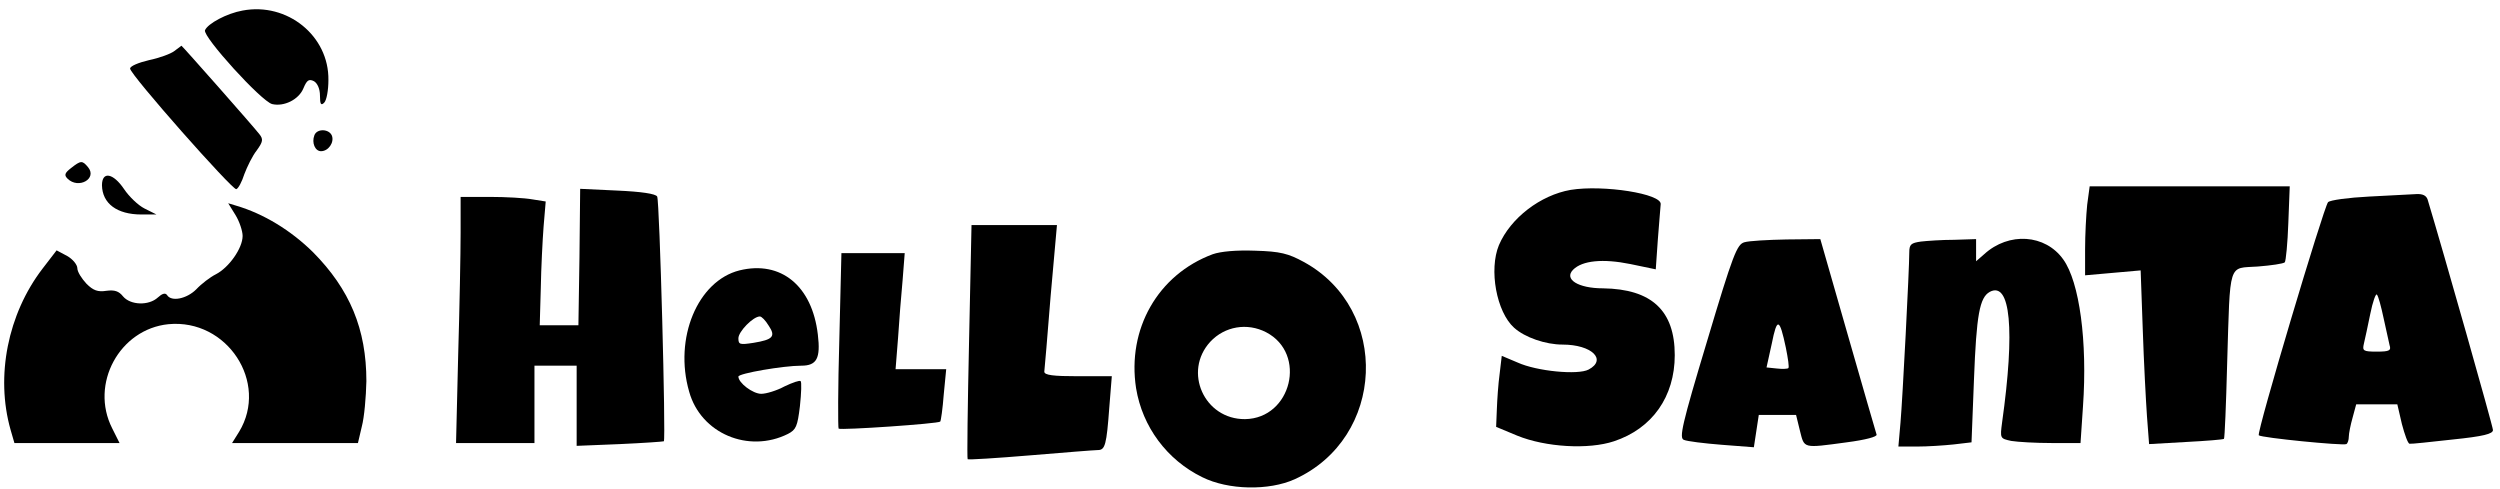
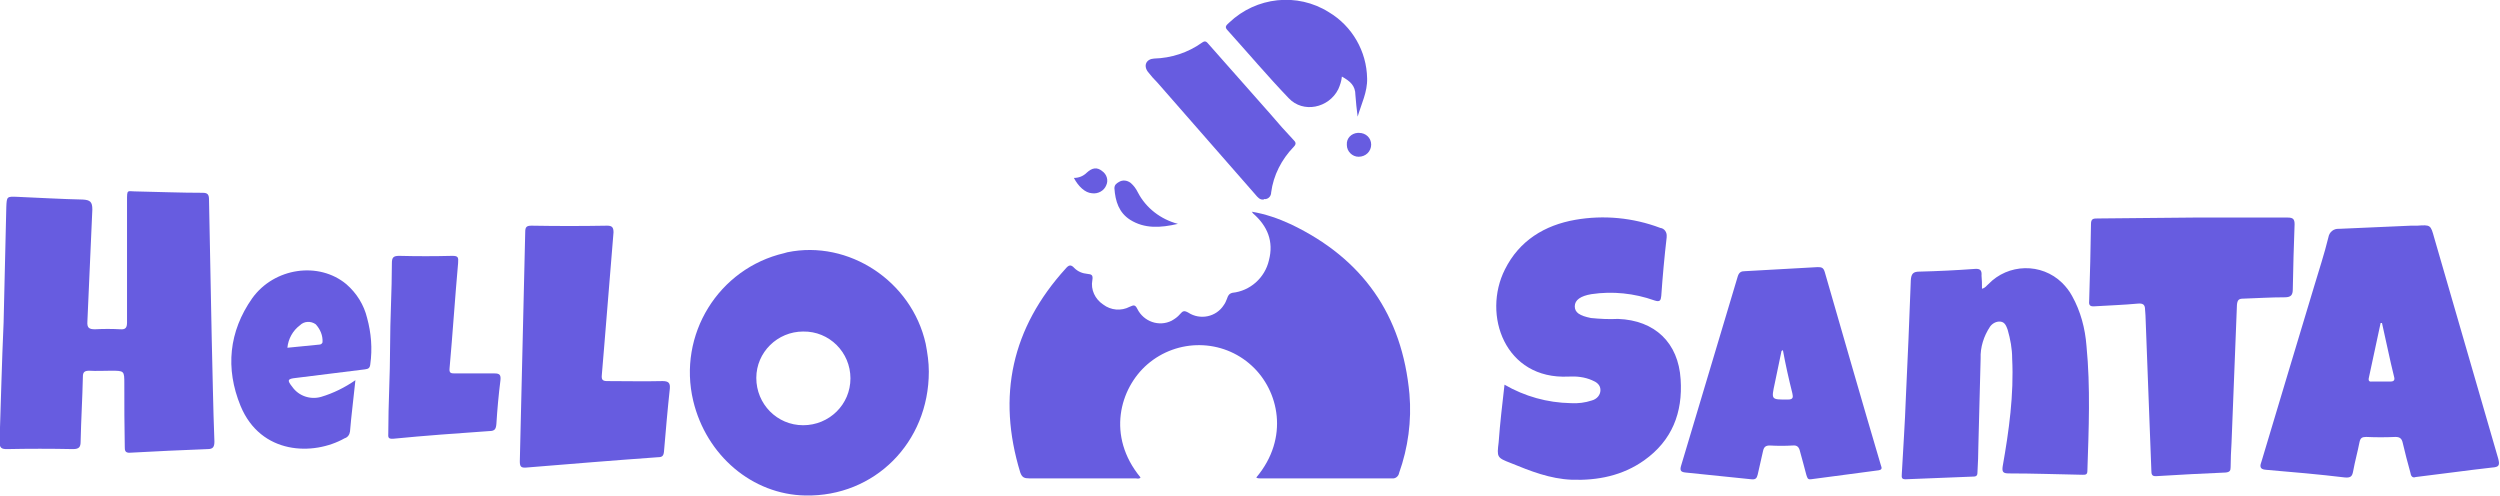
- <svg xmlns="http://www.w3.org/2000/svg" version="1.0" width="711pt" height="139pt" viewBox="0 0 711 139" preserveAspectRatio="xMidYMid meet">
-   <g transform="translate(0,139) scale(0.1,-0.1)" fill="#000000" stroke="none">
-     <path d="M690 1360 c-45 -8 -99 -37 -107 -56 -7 -18 160 -202 191 -210 34 -8 76 13 89 45 10 24 16 27 30 20 10 -6 17 -22 17 -41 0 -25 3 -29 12 -20 7 7 12 36 12 64 2 126 -117 222 -244 198z" />
-     <path d="M496 1245 c-10 -8 -43 -20 -72 -26 -30 -7 -54 -17 -54 -24 0 -17 291 -346 302 -343 6 2 16 21 23 43 8 21 23 52 35 67 18 25 19 32 8 46 -16 21 -220 252 -222 252 0 0 -9 -7 -20 -15z" />
-     <path d="M894 1005 c-8 -21 2 -45 19 -45 21 0 38 25 31 44 -8 20 -43 21 -50 1z" />
-     <path d="M202 912 c-18 -14 -20 -20 -10 -30 31 -31 86 0 58 33 -16 19 -20 19 -48 -3z" />
-     <path d="M290 863 c1 -52 43 -83 112 -83 l43 0 -34 17 c-18 9 -44 34 -58 55 -31 46 -63 52 -63 11z" />
-     <path d="M4467 850 c-86 -15 -171 -80 -204 -157 -29 -70 -7 -190 43 -235 31 -28 90 -48 138 -48 83 0 127 -43 74 -71 -30 -16 -147 -5 -202 20 l-45 19 -6 -51 c-4 -29 -7 -74 -8 -102 l-2 -49 60 -25 c81 -33 203 -40 275 -16 109 36 173 127 173 245 0 127 -66 188 -204 190 -71 0 -112 26 -85 53 26 26 84 32 163 16 l72 -15 6 86 c4 47 7 91 8 99 4 30 -163 56 -256 41z" />
-     <path d="M5936 808 c-3 -29 -6 -86 -6 -127 l0 -74 79 7 79 7 6 -168 c3 -92 9 -204 12 -247 l6 -79 105 6 c58 3 107 7 108 9 2 2 6 97 9 213 9 296 2 271 87 277 38 3 73 8 77 12 3 4 8 54 10 112 l4 104 -284 0 -285 0 -7 -52z" />
-     <path d="M1648 659 l-3 -194 -55 0 -55 0 3 105 c1 58 5 137 8 176 l6 71 -38 6 c-22 4 -76 7 -121 7 l-83 0 0 -102 c0 -57 -3 -214 -7 -350 l-6 -248 111 0 112 0 0 110 0 110 60 0 60 0 0 -114 0 -114 123 5 c67 3 123 7 125 8 6 5 -12 685 -19 696 -4 8 -46 14 -113 17 l-106 5 -2 -194z" />
-     <path d="M6738 831 c-59 -3 -111 -10 -117 -16 -12 -13 -204 -656 -197 -663 7 -7 239 -30 249 -25 4 2 7 12 7 21 0 9 5 34 11 55 l10 37 58 0 59 0 13 -56 c8 -30 17 -56 22 -56 4 -1 59 5 122 12 88 9 115 16 115 27 0 10 -141 507 -186 656 -4 11 -14 16 -32 15 -15 -1 -75 -4 -134 -7z m41 -346 c7 -33 15 -68 17 -77 5 -15 -1 -18 -36 -18 -39 0 -42 2 -37 23 3 12 11 50 18 84 7 35 16 60 19 55 4 -4 12 -34 19 -67z" />
-     <path d="M670 778 c11 -18 20 -45 20 -59 0 -35 -39 -90 -76 -109 -16 -8 -41 -27 -56 -43 -27 -27 -71 -36 -83 -16 -5 7 -14 4 -26 -7 -26 -24 -78 -22 -99 3 -12 15 -24 19 -47 16 -25 -4 -38 1 -57 20 -14 15 -26 34 -26 44 0 10 -13 26 -29 35 l-30 16 -40 -52 c-99 -129 -134 -306 -91 -458 l11 -38 150 0 149 0 -21 42 c-64 126 21 282 160 296 167 16 286 -166 201 -306 l-20 -32 179 0 179 0 11 47 c7 26 12 84 13 129 0 148 -47 261 -152 367 -63 62 -140 109 -218 132 l-23 7 21 -34z" />
-     <path d="M2756 419 c-4 -182 -6 -333 -4 -335 2 -2 82 3 178 11 96 8 183 15 192 15 21 0 25 14 33 123 l7 87 -96 0 c-70 0 -96 3 -96 13 1 6 9 103 18 215 l18 202 -122 0 -121 0 -7 -331z" />
-     <path d="M4961 701 c-21 -6 -32 -33 -106 -281 -72 -239 -80 -276 -66 -281 9 -4 57 -10 108 -14 l91 -7 7 46 7 46 53 0 53 0 11 -45 c13 -51 7 -50 133 -33 54 7 87 16 85 22 -2 6 -39 134 -82 284 l-78 272 -96 -1 c-53 -1 -107 -4 -120 -8z m118 -300 c6 -30 10 -56 7 -58 -2 -2 -17 -3 -33 -1 l-29 3 15 68 c15 75 22 73 40 -12z" />
-     <path d="M5463 703 c-28 -4 -33 -8 -33 -31 0 -47 -19 -415 -25 -484 l-6 -68 53 0 c29 0 76 3 104 6 l51 6 7 179 c7 184 16 233 45 249 59 31 72 -108 35 -371 -6 -46 -6 -46 26 -53 18 -3 70 -6 115 -6 l82 0 7 104 c13 185 -10 354 -56 418 -51 72 -155 79 -225 15 l-23 -20 0 31 0 32 -62 -2 c-35 0 -78 -3 -95 -5z" />
-     <path d="M3449 667 c-156 -58 -244 -213 -218 -381 18 -110 88 -204 188 -253 74 -37 190 -39 263 -6 258 117 273 483 26 618 -44 24 -67 30 -138 32 -54 2 -98 -2 -121 -10z m152 -222 c117 -61 72 -245 -60 -247 -116 -1 -177 135 -99 220 41 44 105 55 159 27z" />
-     <path d="M2387 423 c-4 -136 -4 -249 -2 -252 6 -5 284 14 289 20 2 2 7 37 10 77 l7 72 -72 0 -72 0 7 88 c3 48 9 122 13 165 l6 77 -90 0 -90 0 -6 -247z" />
-     <path d="M2103 621 c-119 -30 -187 -193 -143 -345 33 -119 169 -176 281 -120 23 12 27 21 34 79 4 37 5 69 2 71 -3 3 -23 -4 -46 -15 -22 -12 -52 -21 -66 -21 -24 0 -65 31 -65 49 0 9 128 31 179 31 44 0 55 21 47 88 -16 139 -105 212 -223 183z m83 -157 c21 -31 12 -40 -43 -49 -39 -6 -43 -5 -43 13 0 19 42 62 61 62 5 0 16 -11 25 -26z" />
+ <svg xmlns="http://www.w3.org/2000/svg" version="1.1" id="Layer_1" x="0px" y="0px" viewBox="0 0 555 110" style="enable-background:new 0 0 555 110;" xml:space="preserve">
+   <style type="text/css">
+ 	.st0{fill:#675CE0;}
+ </style>
+   <g>
+     <path class="st0" d="M278.9,106c7.4-8.8,5-19.3-1-24.8c-6.5-6-16.5-6.1-23.2-0.3c-6.1,5.3-9.1,15.9-1.5,25.1   c-0.3,0.4-0.8,0.2-1.1,0.2c-7.9,0-15.8,0-23.6,0c-1.1,0-1.6-0.2-2-1.3c-5.2-17-1.9-32.1,10.1-45.3c0.6-0.7,1.1-1,1.9-0.1   c0.8,0.8,1.8,1.2,2.9,1.3c0.9,0.1,1.3,0.2,1.1,1.4c-0.4,2.1,0.6,4.2,2.4,5.4c1.7,1.3,4,1.5,5.9,0.5c0.9-0.4,1.2-0.5,1.7,0.5   c1.4,2.8,4.8,4,7.6,2.6c0.7-0.4,1.3-0.8,1.9-1.5c0.6-0.7,0.9-0.8,1.8-0.3c2.6,1.7,6.2,1,7.9-1.7c0.3-0.4,0.5-0.9,0.7-1.4   c0.2-0.6,0.4-1.1,1.2-1.3c3.9-0.4,7.2-3.3,8.1-7.2c1.1-4.2-0.3-7.6-3.5-10.4c-0.1-0.1-0.2-0.3-0.3-0.4c3,0.5,5.9,1.5,8.7,2.8   c15.9,7.6,24.7,20.1,26.3,37.7c0.5,5.9-0.3,11.9-2.3,17.5c-0.1,0.7-0.8,1.3-1.5,1.2c-9.8,0-19.6,0-29.4,0   C279.2,106.2,279,106.1,278.9,106L278.9,106z" />
+     <path class="st0" d="M0.8,71.6C1,63.1,1.2,54.5,1.4,46c0.1-2.4,0.1-2.4,2.5-2.3c4.8,0.2,9.7,0.5,14.5,0.6c1.6,0.1,2.1,0.5,2.1,2.2   c-0.4,8.3-0.7,16.6-1.1,24.9c-0.1,1.4,0.4,1.7,1.7,1.7c1.9-0.1,3.7-0.1,5.6,0c1.2,0.1,1.5-0.4,1.5-1.5c0-9,0-18,0-27   c0-2.7,0-2.1,2.1-2.1c4.9,0.1,9.8,0.3,14.7,0.3c1.1,0,1.4,0.4,1.4,1.5C46.6,54.4,46.8,64.7,47,75c0.2,7.6,0.3,15.3,0.6,23   c0,1.2-0.3,1.7-1.5,1.7c-5.7,0.2-11.5,0.5-17.2,0.8c-1.2,0.1-1.2-0.6-1.2-1.3c-0.1-4.7-0.1-9.3-0.1-14c0-2.9,0-2.9-3-2.9   c-1.6,0-3.2,0.1-4.8,0c-1,0-1.4,0.3-1.4,1.3c-0.1,4.8-0.4,9.6-0.5,14.4c0,1.2-0.3,1.7-1.7,1.7c-4.9-0.1-9.8-0.1-14.7,0   c-1.2,0-1.6-0.3-1.6-1.6C0.2,89.3,0.4,80.5,0.8,71.6L0.8,71.6z" />
+     <path class="st0" d="M528.8,71.7h-0.3c-0.9,4-1.7,8.1-2.6,12.1c-0.2,0.8,0.1,1,0.8,0.9c1.3,0,2.7,0,4,0c0.7,0,1-0.3,0.8-1   C530.5,79.7,529.7,75.6,528.8,71.7L528.8,71.7z M536.3,105.9c-0.8,0.3-1.1-0.3-1.2-1c-0.6-2.2-1.2-4.4-1.7-6.6   c-0.2-0.9-0.6-1.3-1.6-1.3c-2.2,0.1-4.4,0.1-6.5,0c-0.9,0-1.3,0.2-1.5,1.2c-0.4,2.1-1,4.2-1.4,6.4c-0.2,1.1-0.5,1.5-1.8,1.4   c-5.8-0.7-11.6-1.2-17.5-1.7c-1.6-0.1-1.4-0.9-1-2c3.9-12.9,7.7-25.8,11.6-38.6c1.1-3.7,2.3-7.3,3.2-11c0.2-1.2,1.2-2,2.4-1.9   c5.3-0.2,10.6-0.5,15.9-0.7h1.4c3-0.2,3-0.2,3.8,2.7c4.7,16.3,9.5,32.7,14.2,49c0.4,1.5,0.2,1.9-1.4,2   C547.8,104.4,542.2,105.2,536.3,105.9L536.3,105.9z" />
+     <path class="st0" d="M178.3,73.6c-5.7,0-10.4,4.6-10.4,10.3c0,5.8,4.6,10.5,10.4,10.5s10.5-4.6,10.5-10.4   C188.8,78.2,184.1,73.5,178.3,73.6C178.3,73.6,178.3,73.6,178.3,73.6L178.3,73.6z M206.2,82.5c0,15.8-12.1,27.8-27.4,27.5   c-11.8-0.2-22-8.9-24.9-21c-3.5-14.7,5.6-29.4,20.2-32.8c0.2-0.1,0.5-0.1,0.7-0.2c13.6-2.8,27.6,6.4,30.7,20.3   C205.9,78.4,206.2,80.4,206.2,82.5L206.2,82.5z" />
+     <path class="st0" d="M334,85.4c4.5,2.6,9.5,4,14.7,4.1c1.6,0.1,3.2-0.1,4.7-0.6c1.1-0.3,1.9-1.2,1.9-2.3c0-1.2-0.9-1.8-1.9-2.2   c-1.6-0.7-3.4-0.9-5.2-0.8c-14.1,0.7-19.2-13.7-14.1-23.8c3.2-6.4,8.8-9.8,15.6-11c6.3-1.1,12.8-0.5,18.9,1.8   c0.9,0.1,1.5,1,1.4,1.9c0,0.1,0,0.1,0,0.2c-0.5,4.3-0.9,8.7-1.2,13c-0.1,1-0.3,1.4-1.5,1c-4.5-1.6-9.3-2.1-14-1.4   c-2.4,0.4-3.7,1.3-3.7,2.7s1.1,2.1,3.6,2.6c2,0.2,4,0.3,6,0.2c8.2,0.3,13.4,5.3,13.9,13.4c0.5,7.4-1.9,13.6-8.1,18   c-4.8,3.4-10.3,4.5-16.1,4.3c-4.8-0.2-9.1-1.9-13.5-3.7c-3.1-1.2-3.1-1.3-2.7-4.6C333,94,333.5,89.8,334,85.4L334,85.4z" />
+     <path class="st0" d="M486.8,48.3c7,0,14.1,0,21.1,0c1.2,0,1.5,0.4,1.5,1.5c-0.2,4.8-0.3,9.6-0.4,14.4c0,1.3-0.4,1.8-1.8,1.8   c-3.1,0-6.2,0.2-9.2,0.3c-1,0-1.3,0.3-1.4,1.4c-0.4,10.2-0.8,20.4-1.2,30.6c-0.1,1.8-0.2,3.6-0.2,5.4c0,0.8-0.2,1.1-1.1,1.2   c-5.1,0.2-10.2,0.5-15.3,0.8c-1.1,0.1-1.2-0.4-1.2-1.3c-0.4-11.4-0.9-22.8-1.3-34.3c0-0.5-0.1-1-0.1-1.4c0-1.1-0.5-1.4-1.6-1.3   c-3.2,0.3-6.4,0.4-9.6,0.6c-1.2,0.1-1.3-0.4-1.2-1.4c0.2-5.6,0.3-11.3,0.4-16.9c0-1.2,0.6-1.2,1.5-1.2   C472.6,48.4,479.7,48.4,486.8,48.3L486.8,48.3L486.8,48.3z" />
+     <path class="st0" d="M440,64.1c0.8-0.2,1-0.7,1.4-1c4.4-4.6,11.8-4.8,16.4-0.3c0.9,0.9,1.6,1.8,2.2,2.9c1.9,3.4,2.9,7.2,3.2,11.1   c0.9,9.2,0.5,18.5,0.2,27.7c0,0.9-0.4,0.9-1.1,0.9c-5.4-0.1-10.9-0.3-16.3-0.3c-1.3,0-1.6-0.3-1.4-1.6c1.4-7.9,2.5-15.9,2.1-23.9   c0-2.2-0.4-4.3-1-6.4c-0.3-0.8-0.6-1.7-1.6-1.8c-0.9-0.1-1.8,0.4-2.3,1.1c-1.4,2.1-2.2,4.6-2.1,7.1c-0.2,6.4-0.3,12.9-0.5,19.3   c0,2-0.1,3.9-0.2,5.9c0,0.6-0.1,1-0.9,1c-5.1,0.2-10.1,0.4-15.1,0.6c-1,0-0.8-0.6-0.8-1.2c0.3-5.6,0.7-11.2,0.9-16.9   c0.4-8.7,0.8-17.4,1.1-26.1c0.1-1.4,0.5-1.9,1.9-1.9c4.1-0.1,8.2-0.3,12.3-0.6c1.2-0.1,1.6,0.3,1.5,1.5C440,62.1,440,63.1,440,64.1   L440,64.1z" />
+     <path class="st0" d="M395.8,77.7c-0.2,0.2-0.2,0.2-0.3,0.2c-0.5,2.4-1,4.8-1.5,7.2c-0.8,3.7-0.8,3.6,2.9,3.6c1.2,0,1.2-0.5,1-1.4   C397.1,84.1,396.4,81,395.8,77.7L395.8,77.7z M402,106.4c-0.8,0.1-0.8-0.5-1-1c-0.5-1.8-0.9-3.5-1.4-5.2c-0.2-0.9-0.6-1.4-1.6-1.3   c-1.7,0.1-3.4,0.1-5.1,0c-0.9,0-1.3,0.3-1.5,1.2c-0.4,1.8-0.8,3.5-1.2,5.3c-0.2,0.8-0.5,1.1-1.4,1c-4.9-0.5-9.7-1-14.6-1.5   c-1.1-0.1-1.3-0.5-1-1.5c4.2-14,8.4-28.1,12.6-42.1c0.3-0.9,0.8-1.1,1.6-1.1c5.4-0.3,10.7-0.6,16.1-0.9c0.9,0,1.3,0.1,1.6,1.1   c4.1,14.2,8.2,28.5,12.4,42.7c0.1,0.5,0.6,1.1-0.4,1.3L402,106.4L402,106.4z" />
+     <path class="st0" d="M116,77c0.2-8.5,0.4-17,0.6-25.5c0-1.1,0.3-1.4,1.4-1.4c5.6,0.1,11.2,0.1,16.8,0c1.1,0,1.4,0.4,1.4,1.5   c-0.7,8.6-1.4,17.2-2.1,25.7c-0.2,2-0.3,4-0.5,6c-0.1,1,0.2,1.3,1.2,1.3c4.1,0,8.2,0.1,12.3,0c1.4,0,1.7,0.5,1.6,1.7   c-0.5,4.6-0.9,9.3-1.3,14c-0.1,0.9-0.4,1.2-1.3,1.2c-9.8,0.7-19.5,1.5-29.3,2.3c-1.2,0.1-1.4-0.3-1.4-1.4   C115.6,94,115.8,85.5,116,77L116,77z" />
+     <path class="st0" d="M63.8,77.2l7.1-0.7c0.3,0,0.6-0.2,0.7-0.5c0.1-1.5-0.5-2.9-1.5-4c-1.1-0.8-2.6-0.7-3.5,0.2   C65,73.4,64,75.2,63.8,77.2z M78.9,84.4c-0.4,4-0.9,7.7-1.2,11.4c-0.1,0.7-0.5,1.3-1.2,1.5c-6.9,3.9-18.6,3.7-23.1-7.2   C50,81.8,50.8,73.6,56,66.2c4.9-6.8,14.8-8.2,20.9-3.1c2.3,2,3.9,4.6,4.6,7.5c0.9,3.3,1.2,6.8,0.7,10.3c-0.1,0.8-0.4,1-1.2,1.1   c-5.1,0.6-10.2,1.3-15.3,1.9c-1.9,0.2-2,0.5-0.8,2c1.4,2,4,2.9,6.4,2.2C74,87.3,76.6,86,78.9,84.4L78.9,84.4z" />
+     <path class="st0" d="M86.6,77c0-6.2,0.4-12.4,0.4-18.6c0-1.2,0.3-1.6,1.6-1.6c3.9,0.1,7.9,0.1,11.8,0c1.3,0,1.4,0.3,1.3,1.6   c-0.7,7.8-1.2,15.6-1.9,23.4c-0.1,1,0.3,1.1,1.1,1.1c3,0,6,0,8.9,0c1.2,0,1.4,0.4,1.3,1.5c-0.4,3.2-0.7,6.4-0.9,9.7   c-0.1,1.1-0.3,1.6-1.6,1.6c-7.1,0.5-14.2,1-21.3,1.7c-1.3,0.1-1.1-0.5-1.1-1.3C86.2,89.6,86.6,83.3,86.6,77   C86.9,77,86.4,77,86.6,77L86.6,77z" />
+     <path class="st0" d="M280.5,44.3c-0.8,0.1-1.3-0.5-1.8-1.1L257,18.4c-0.8-0.8-1.5-1.6-2.2-2.5c-1-1.4-0.3-2.8,1.4-2.9   c3.8-0.1,7.5-1.3,10.6-3.5c0.9-0.7,1.2,0,1.6,0.4l13.7,15.5c1.6,1.9,3.3,3.8,5,5.6c0.5,0.5,0.8,0.9,0.1,1.6   c-2.7,2.8-4.5,6.3-5,10.1c0,0.9-0.7,1.6-1.6,1.5C280.6,44.3,280.5,44.3,280.5,44.3L280.5,44.3z" />
+     <path class="st0" d="M301.4,25.9c-0.2-1.6-0.4-3.2-0.5-4.8c0-2.1-1.2-3.1-3-4.1c-0.1,1-0.4,1.9-0.8,2.8c-2.1,4.2-7.8,5.4-11,2   c-4.7-4.9-9-10-13.6-15.1c-0.8-0.8-0.1-1.2,0.4-1.7c6-5.7,15.1-6.7,22.1-2.3c5.2,3.1,8.4,8.7,8.5,14.7   C303.6,20.4,302.2,23.1,301.4,25.9L301.4,25.9z" />
+     <path class="st0" d="M261.5,49.7c-3.9,0.9-7.4,1.1-10.6-0.9c-2.5-1.6-3.3-4.1-3.5-7c0-0.8,0.5-1.1,1-1.4c0.8-0.5,1.8-0.4,2.6,0.2   c0.7,0.6,1.2,1.3,1.6,2.1C254.4,46.2,257.7,48.7,261.5,49.7L261.5,49.7z" />
+     <path class="st0" d="M238.4,39.5c1.1,0,2.1-0.4,2.9-1.2c1.1-1,2.2-1.3,3.4-0.3c1,0.7,1.4,2,0.9,3.1c-0.5,1.3-1.9,2-3.2,1.8   C240.9,42.8,239.4,41.4,238.4,39.5L238.4,39.5z" />
+     <path class="st0" d="M301.7,29.5c1.5,0,2.7,1.1,2.7,2.6c0,1.5-1.2,2.7-2.8,2.7c-1.4,0-2.6-1.2-2.6-2.6c0,0,0,0,0-0.1   c-0.1-1.4,1-2.5,2.4-2.6C301.6,29.5,301.7,29.5,301.7,29.5z" />
  </g>
</svg>
